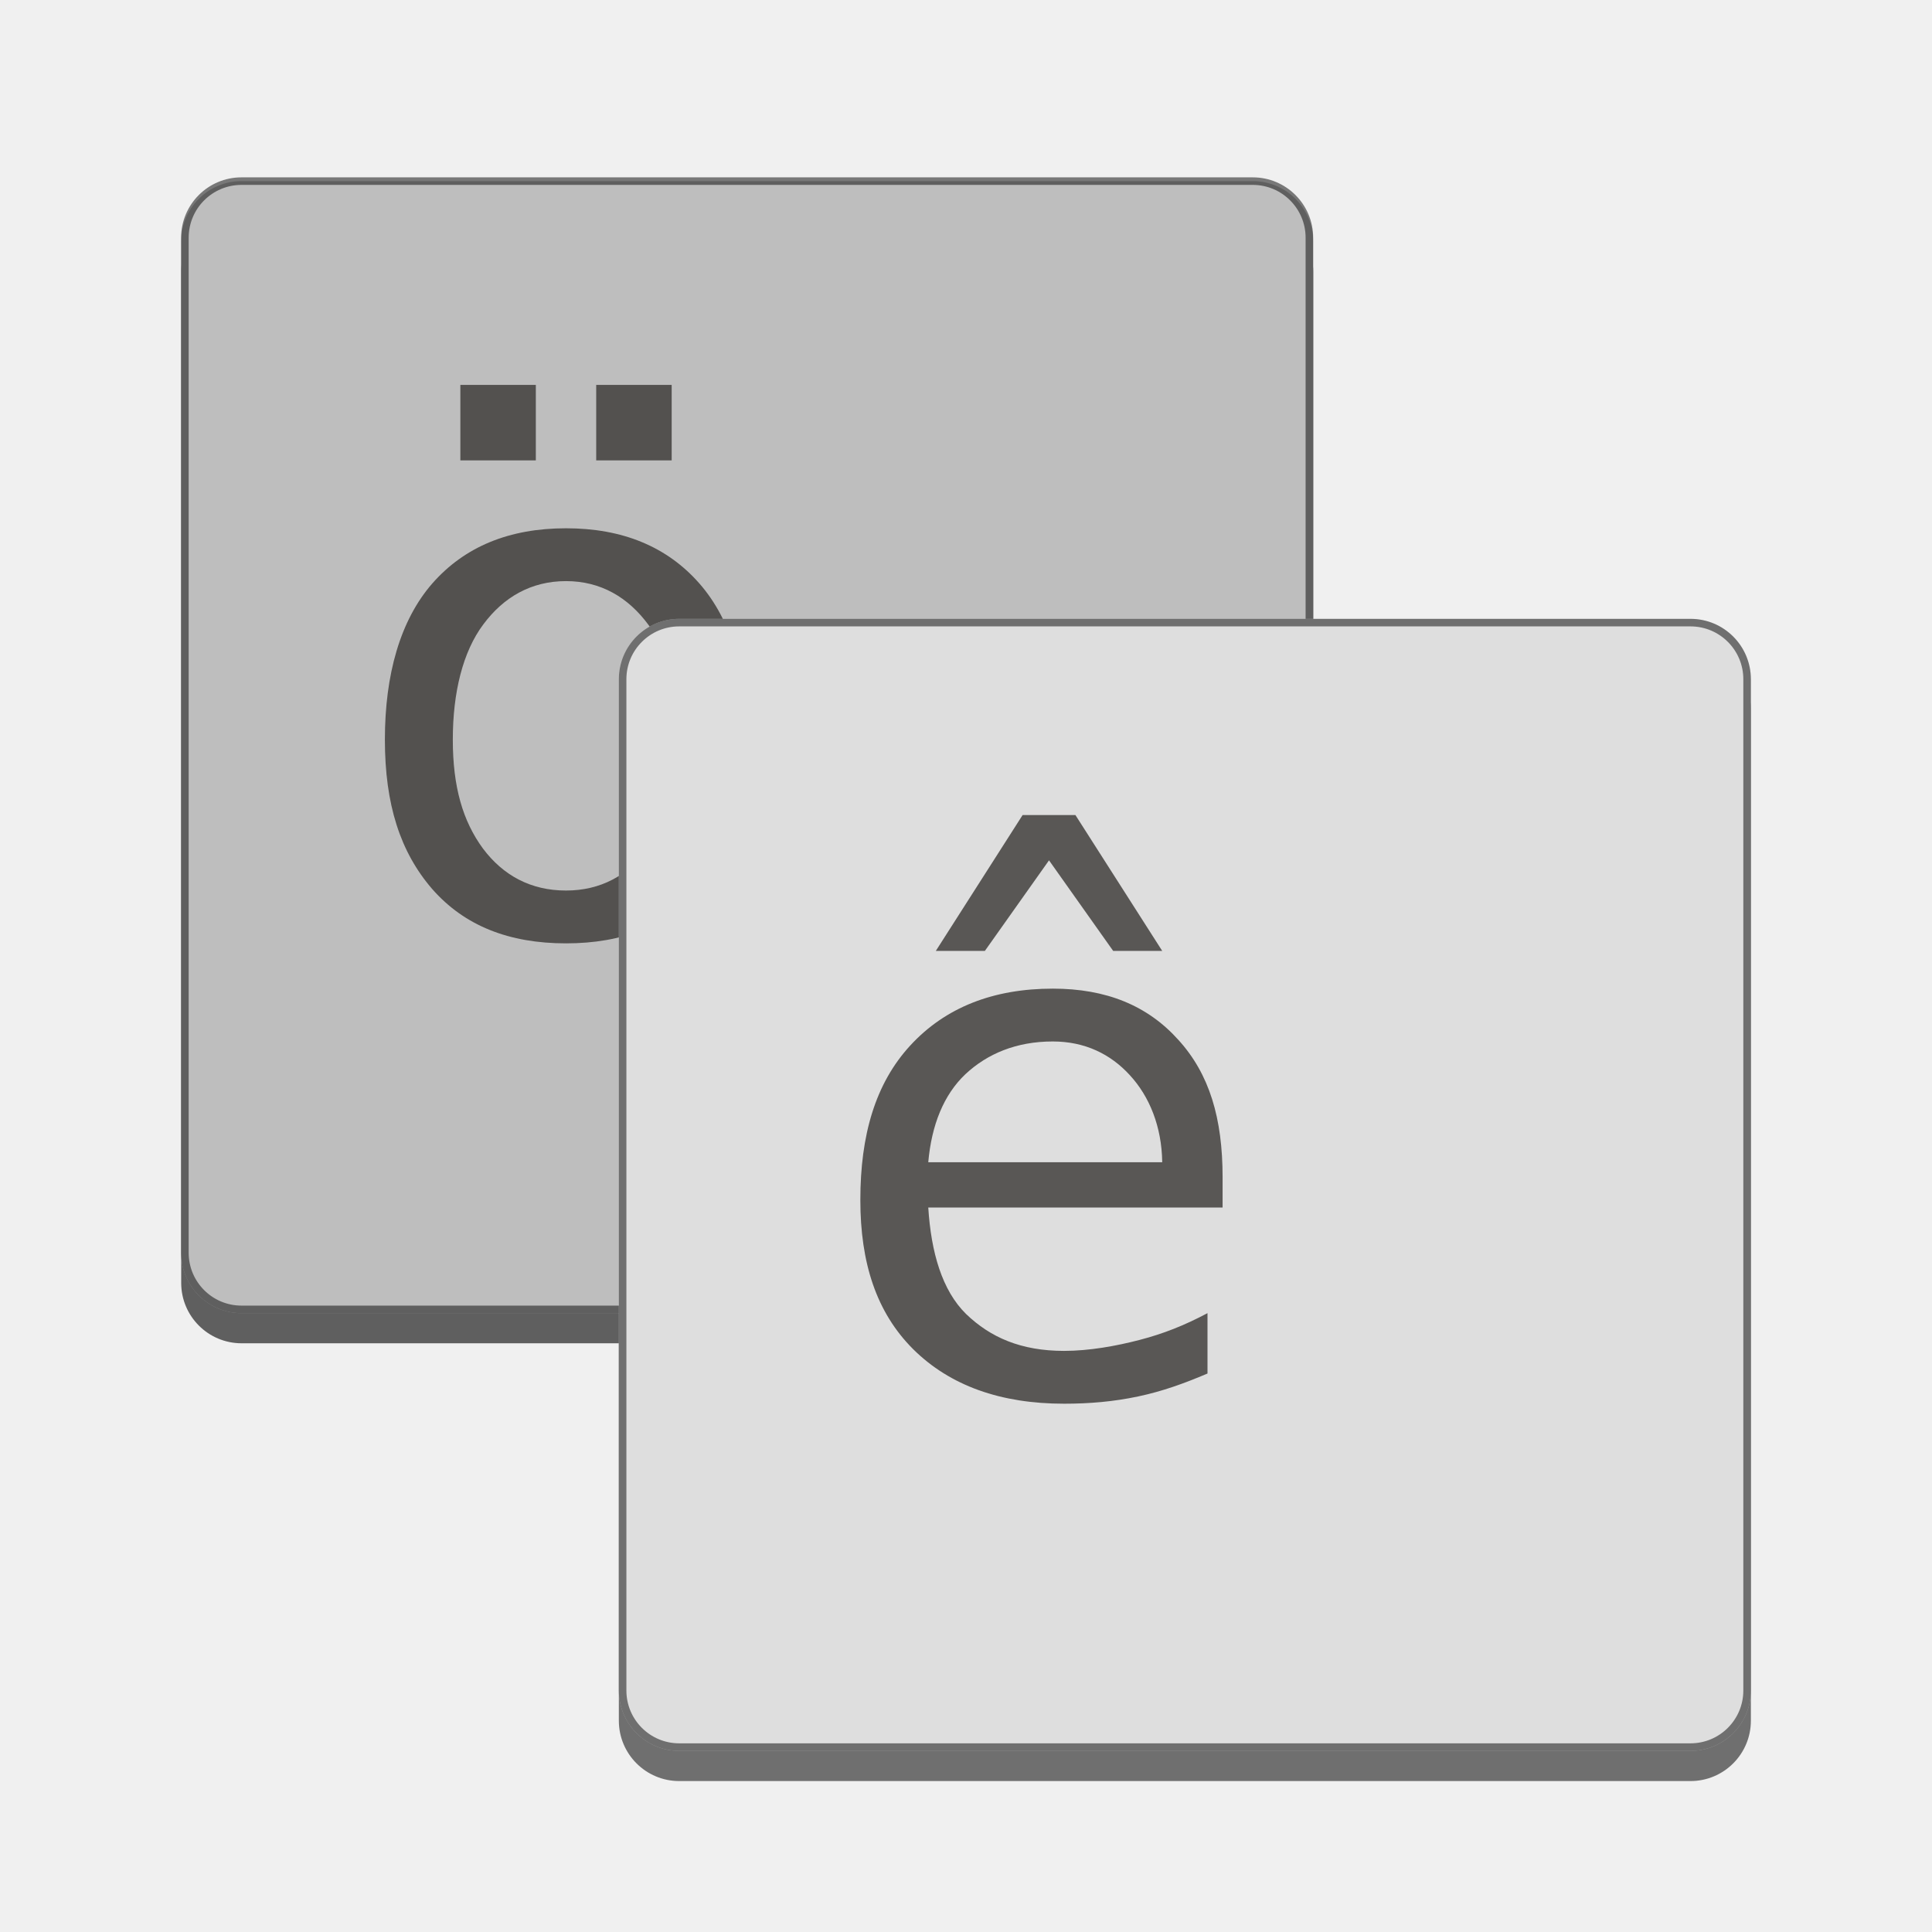
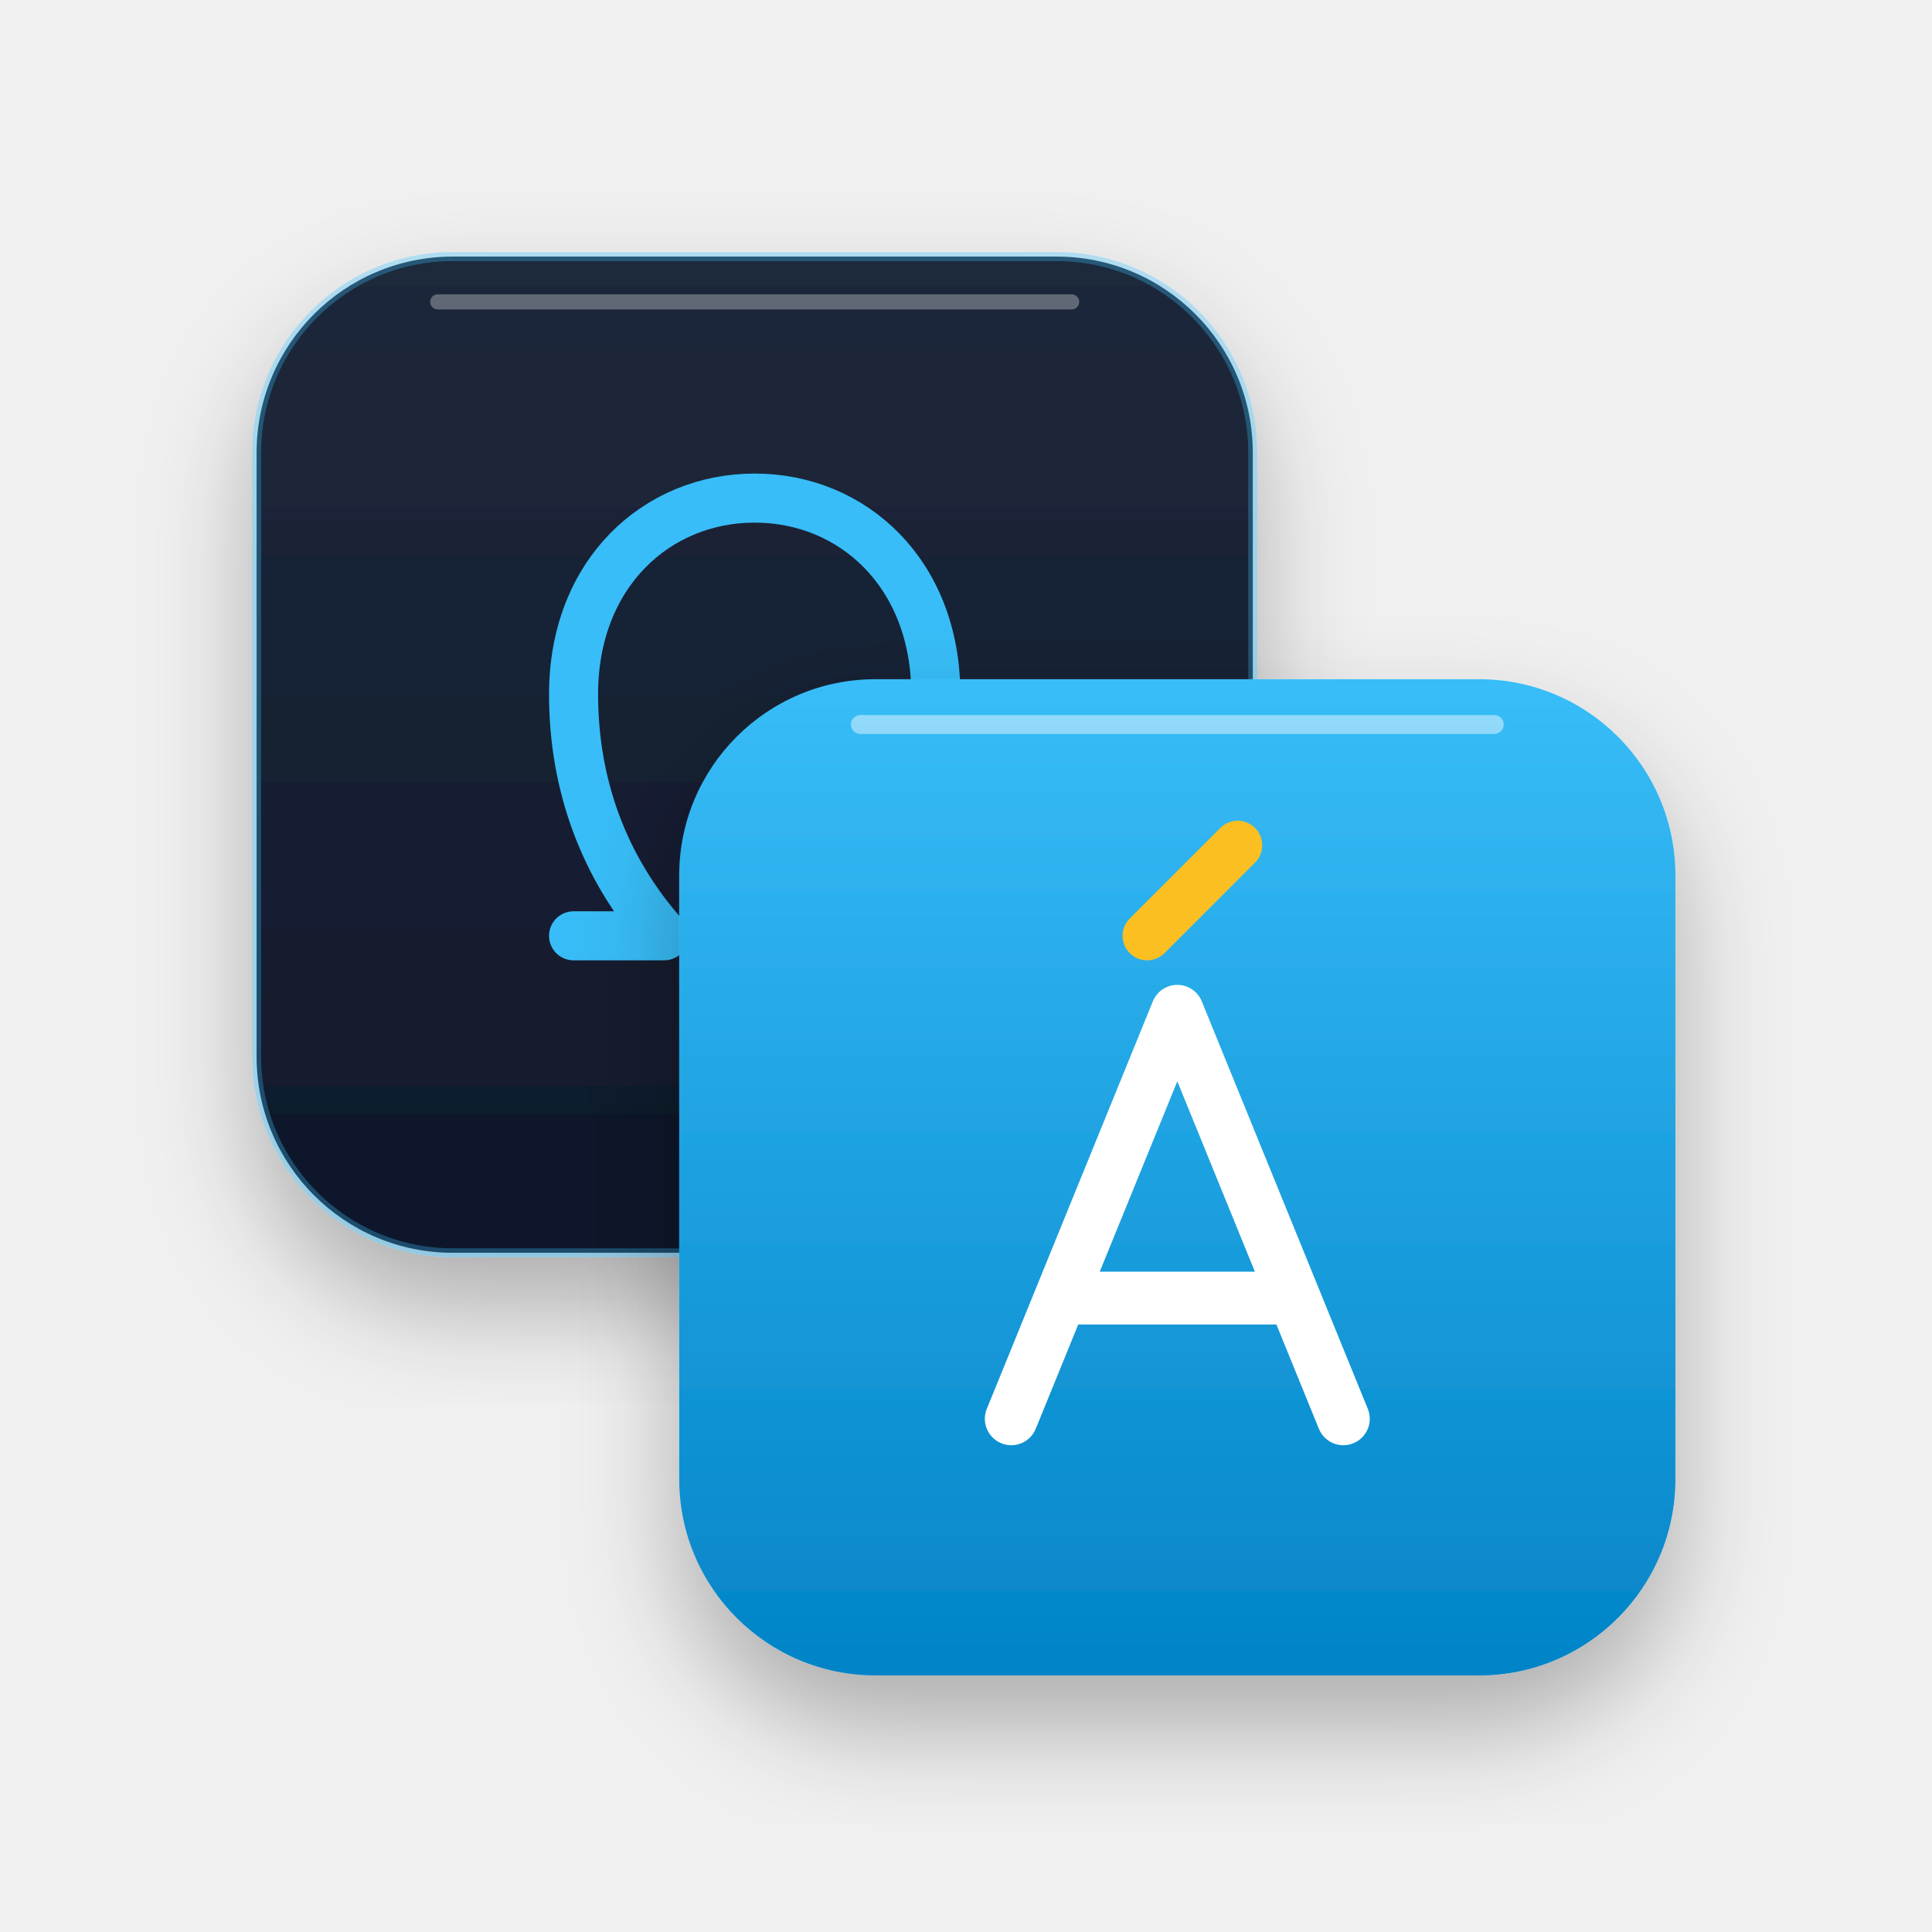
- <svg xmlns="http://www.w3.org/2000/svg" version="1.0" viewBox="0 0 256 256">
-   <g transform="translate(-464 -28)">
-     <rect x="488.01" y="55.992" width="150" height="150" ry="8" fill="#5f5f5f" />
-     <rect x="546" y="114" width="150" height="150" ry="8" fill="#6f6f6f" />
-     <rect x="488" y="52" width="150" height="150" ry="8" fill="#bebebe" />
-     <rect x="488.5" y="52" width="149" height="149.5" ry="7.5" fill="none" stroke="#000" stroke-linecap="round" stroke-opacity=".5" />
-     <path d="M539 105c-4.625 0-8.281 2.125-10.969 5.75-2.688 3.594-4.031 8.969-4.031 15.25s1.328 10.797 3.984 14.422c2.688 3.594 6.36 5.578 11.016 5.578 4.594 0 8.235-2 10.922-5.625S554 132.25 554 126c0-6.219-1.39-11.578-4.078-15.203C547.235 107.141 543.594 105 539 105zm0-7c7.5 0 13.391 2.438 17.672 7.313C560.953 110.186 563 117.374 563 126c0 8.594-2.047 14.907-6.328 19.813C552.391 150.688 546.5 153 539 153c-7.531 0-13.438-2.313-17.719-7.188C517.031 140.906 515 134.594 515 126c0-8.624 2.031-15.812 6.281-20.687C525.562 100.436 531.469 98 539 98zm4-19h10v10h-10zm-18 0h10v10h-10z" fill="#393634" fill-opacity=".8" />
-     <rect x="546" y="110" width="150" height="150" ry="8" fill="#dedede" />
-     <rect x="546.5" y="110.5" width="149" height="149" ry="7.5" fill="none" stroke="#000" stroke-linecap="round" stroke-opacity=".5" />
-     <path d="M626 184v4h-39c.375 5.938 1.828 10.992 5.016 14.117C595.234 205.211 599.28 207 605 207c3.312 0 6.937-.649 10.03-1.461 3.126-.813 5.907-1.914 8.97-3.54v8c-3.094 1.313-5.954 2.352-9.204 3.04s-6.453.96-9.797.96c-8.375 0-15.109-2.366-20.016-7.241C580.108 201.883 578 195.313 578 187c0-8.594 1.984-15.43 6.61-20.461 4.656-5.063 11.015-7.54 18.89-7.54 7.063 0 12.547 2.227 16.641 6.79 4.125 4.53 5.86 10.398 5.86 18.21zm-8-2c-.063-4.719-1.688-8.71-4.281-11.523-2.563-2.813-5.969-4.477-10.22-4.477-4.812 0-8.671 1.618-11.577 4.336-2.875 2.72-4.485 6.727-4.922 11.664zm-18.5-46h7l11.5 18h-6.5l-8.5-12-8.5 12H588z" fill="#393634" fill-opacity=".8" />
+ <svg xmlns="http://www.w3.org/2000/svg" viewBox="0 0 256 256" width="256" height="256">
+   <defs>
+     <linearGradient id="key-back" x1="0%" y1="0%" x2="0%" y2="100%">
+       <stop offset="0%" stop-color="#1e293b" />
+       <stop offset="100%" stop-color="#0f172a" />
+     </linearGradient>
+     <linearGradient id="key-front" x1="0%" y1="0%" x2="0%" y2="100%">
+       <stop offset="0%" stop-color="#38bdf8" />
+       <stop offset="100%" stop-color="#0284c7" />
+     </linearGradient>
+     <filter id="shadow" x="-15%" y="-15%" width="130%" height="130%">
+       <feDropShadow dx="0" dy="7" stdDeviation="7" flood-opacity="0.28" />
+     </filter>
+   </defs>
+   <g filter="url(#shadow)">
+     <rect x="34" y="34" width="132" height="132" rx="26" ry="26" fill="url(#key-back)" stroke="#38bdf8" stroke-width="1.2" stroke-opacity="0.32" />
+     <path d="M 58 40 L 142 40" stroke="#ffffff" stroke-width="2" stroke-linecap="round" opacity="0.3" />
+     <path d="M 76 124 H 88 C 80 115 76 104 76 92 C 76 76 87 66 100 66 C 113 66 124 76 124 92 C 124 104 120 115 112 124 H 124" fill="none" stroke="#38bdf8" stroke-width="6.5" stroke-linecap="round" stroke-linejoin="round" />
+   </g>
+   <g filter="url(#shadow)">
+     <rect x="90" y="90" width="132" height="132" rx="26" ry="26" fill="url(#key-front)" />
+     <path d="M 114 96 L 198 96" stroke="#ffffff" stroke-width="2.5" stroke-linecap="round" opacity="0.45" />
+     <path d="M 152 124 L 164 112" stroke="#fbbf24" stroke-width="6.5" stroke-linecap="round" />
+     <path d="M 134 188 L 156 134 L 178 188 M 141 172 H 171" fill="none" stroke="#ffffff" stroke-width="7" stroke-linecap="round" stroke-linejoin="round" />
  </g>
</svg>
